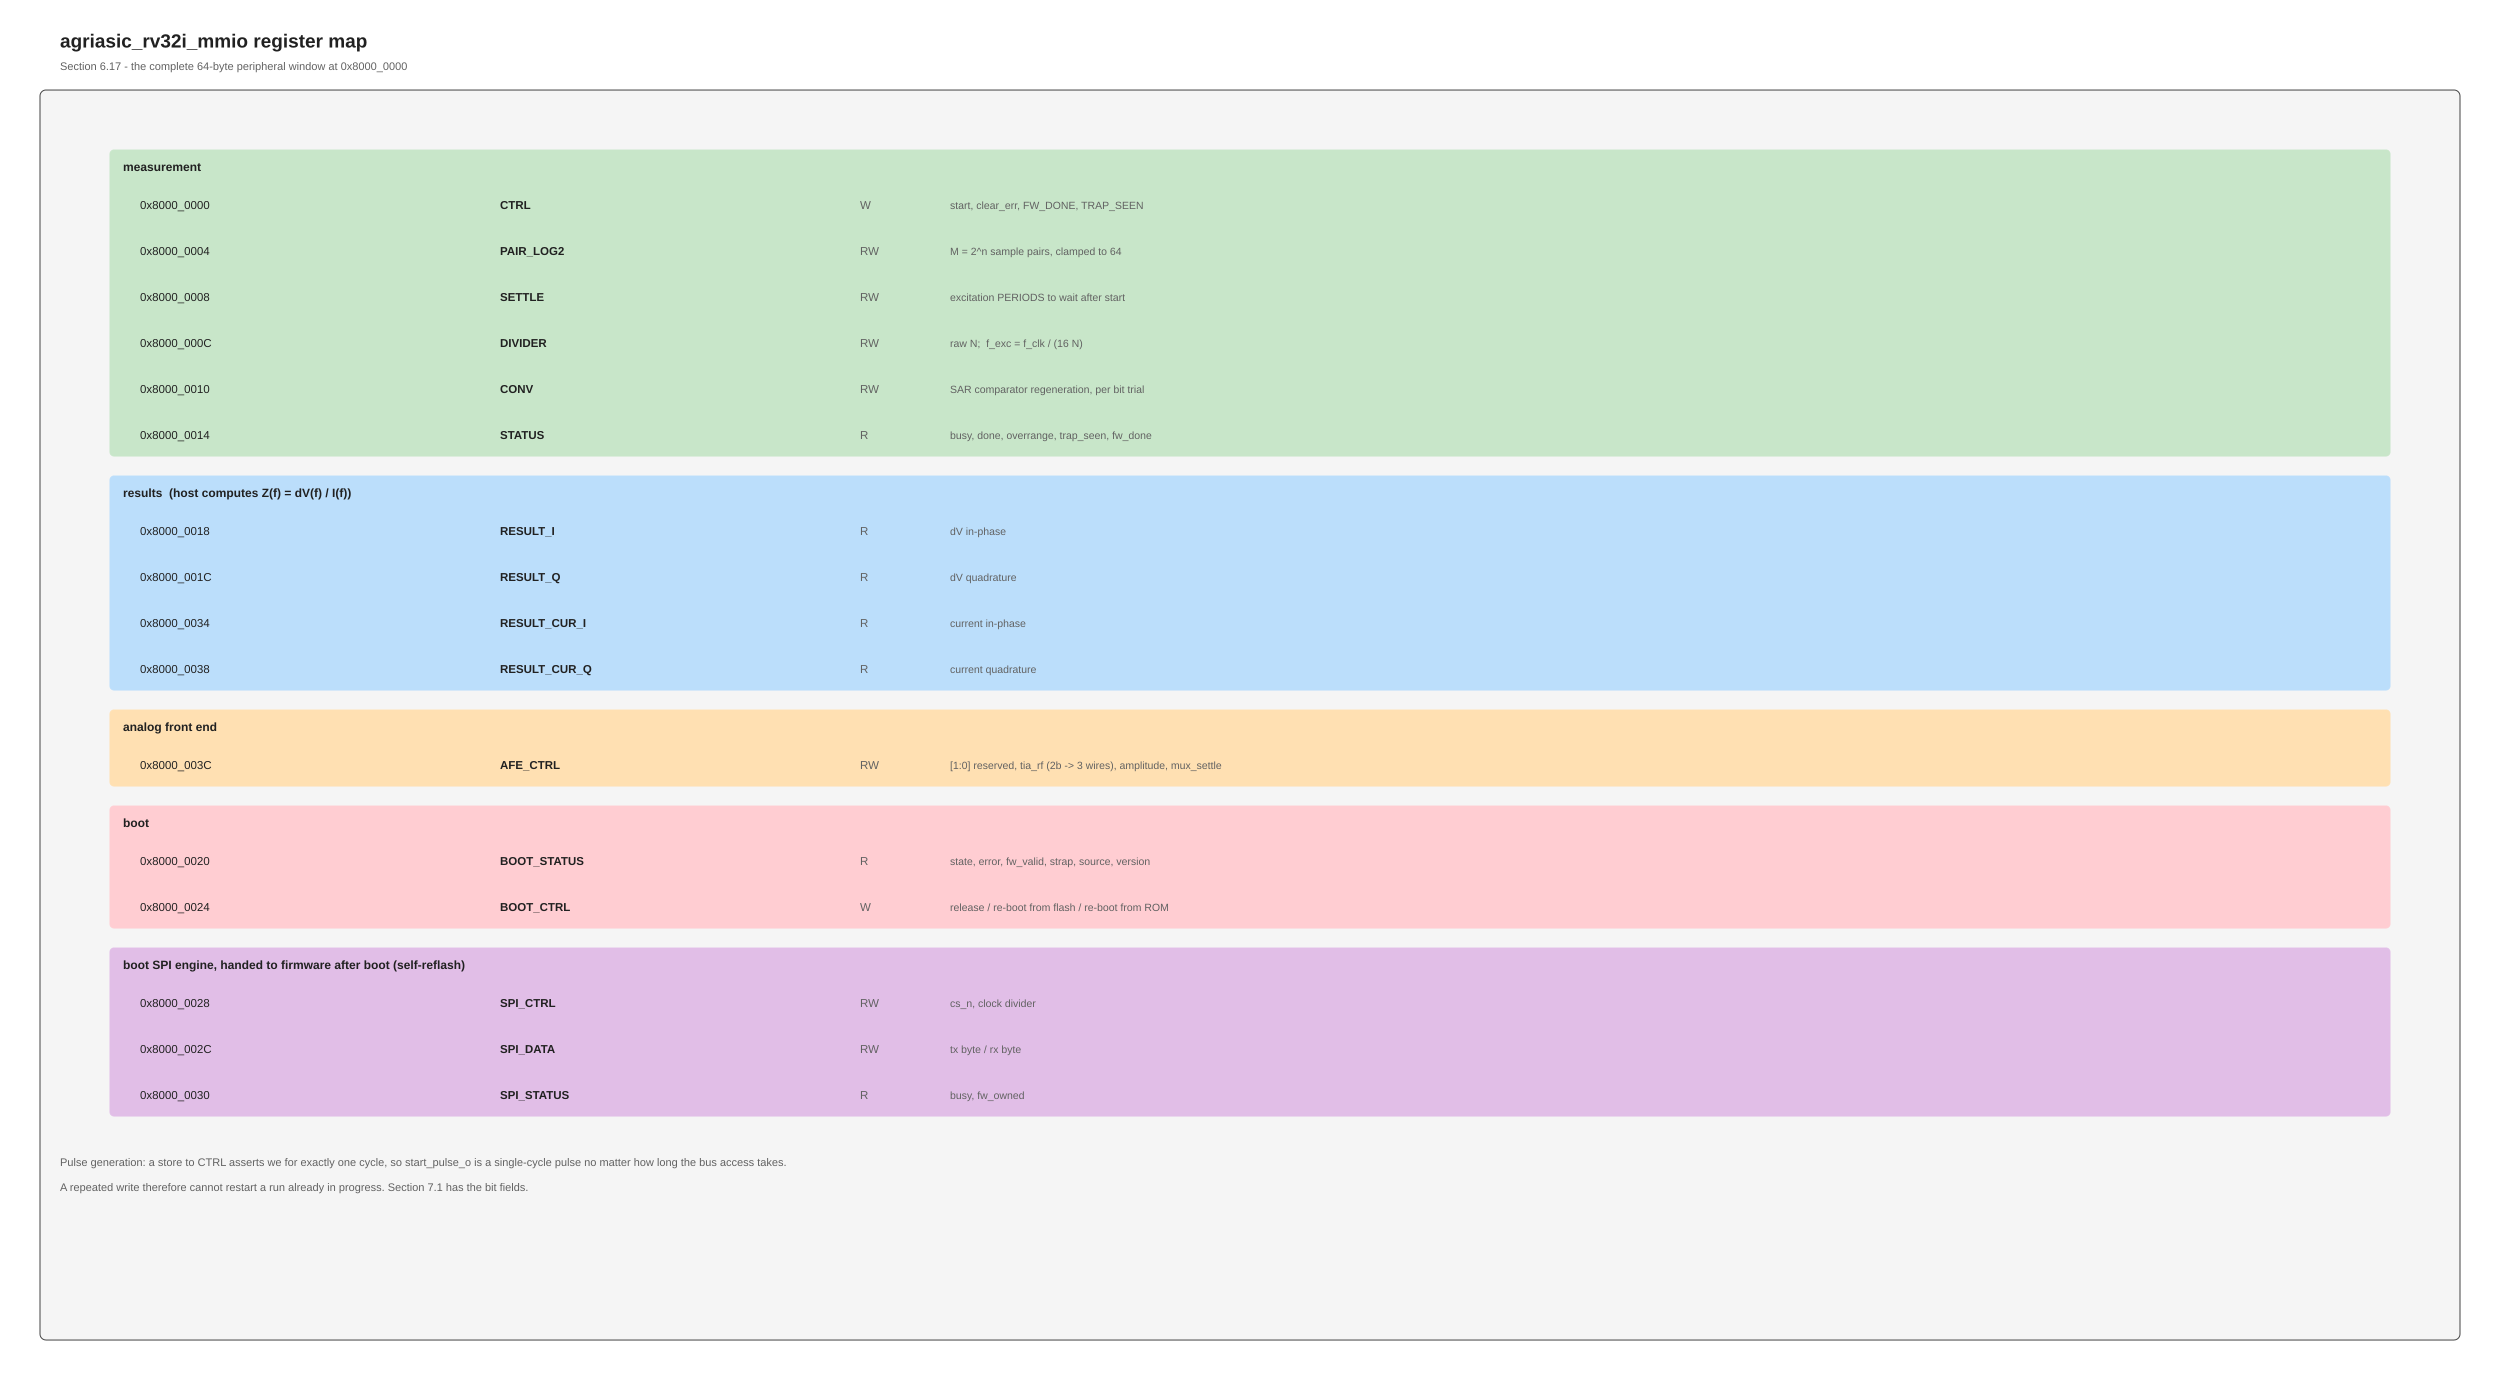
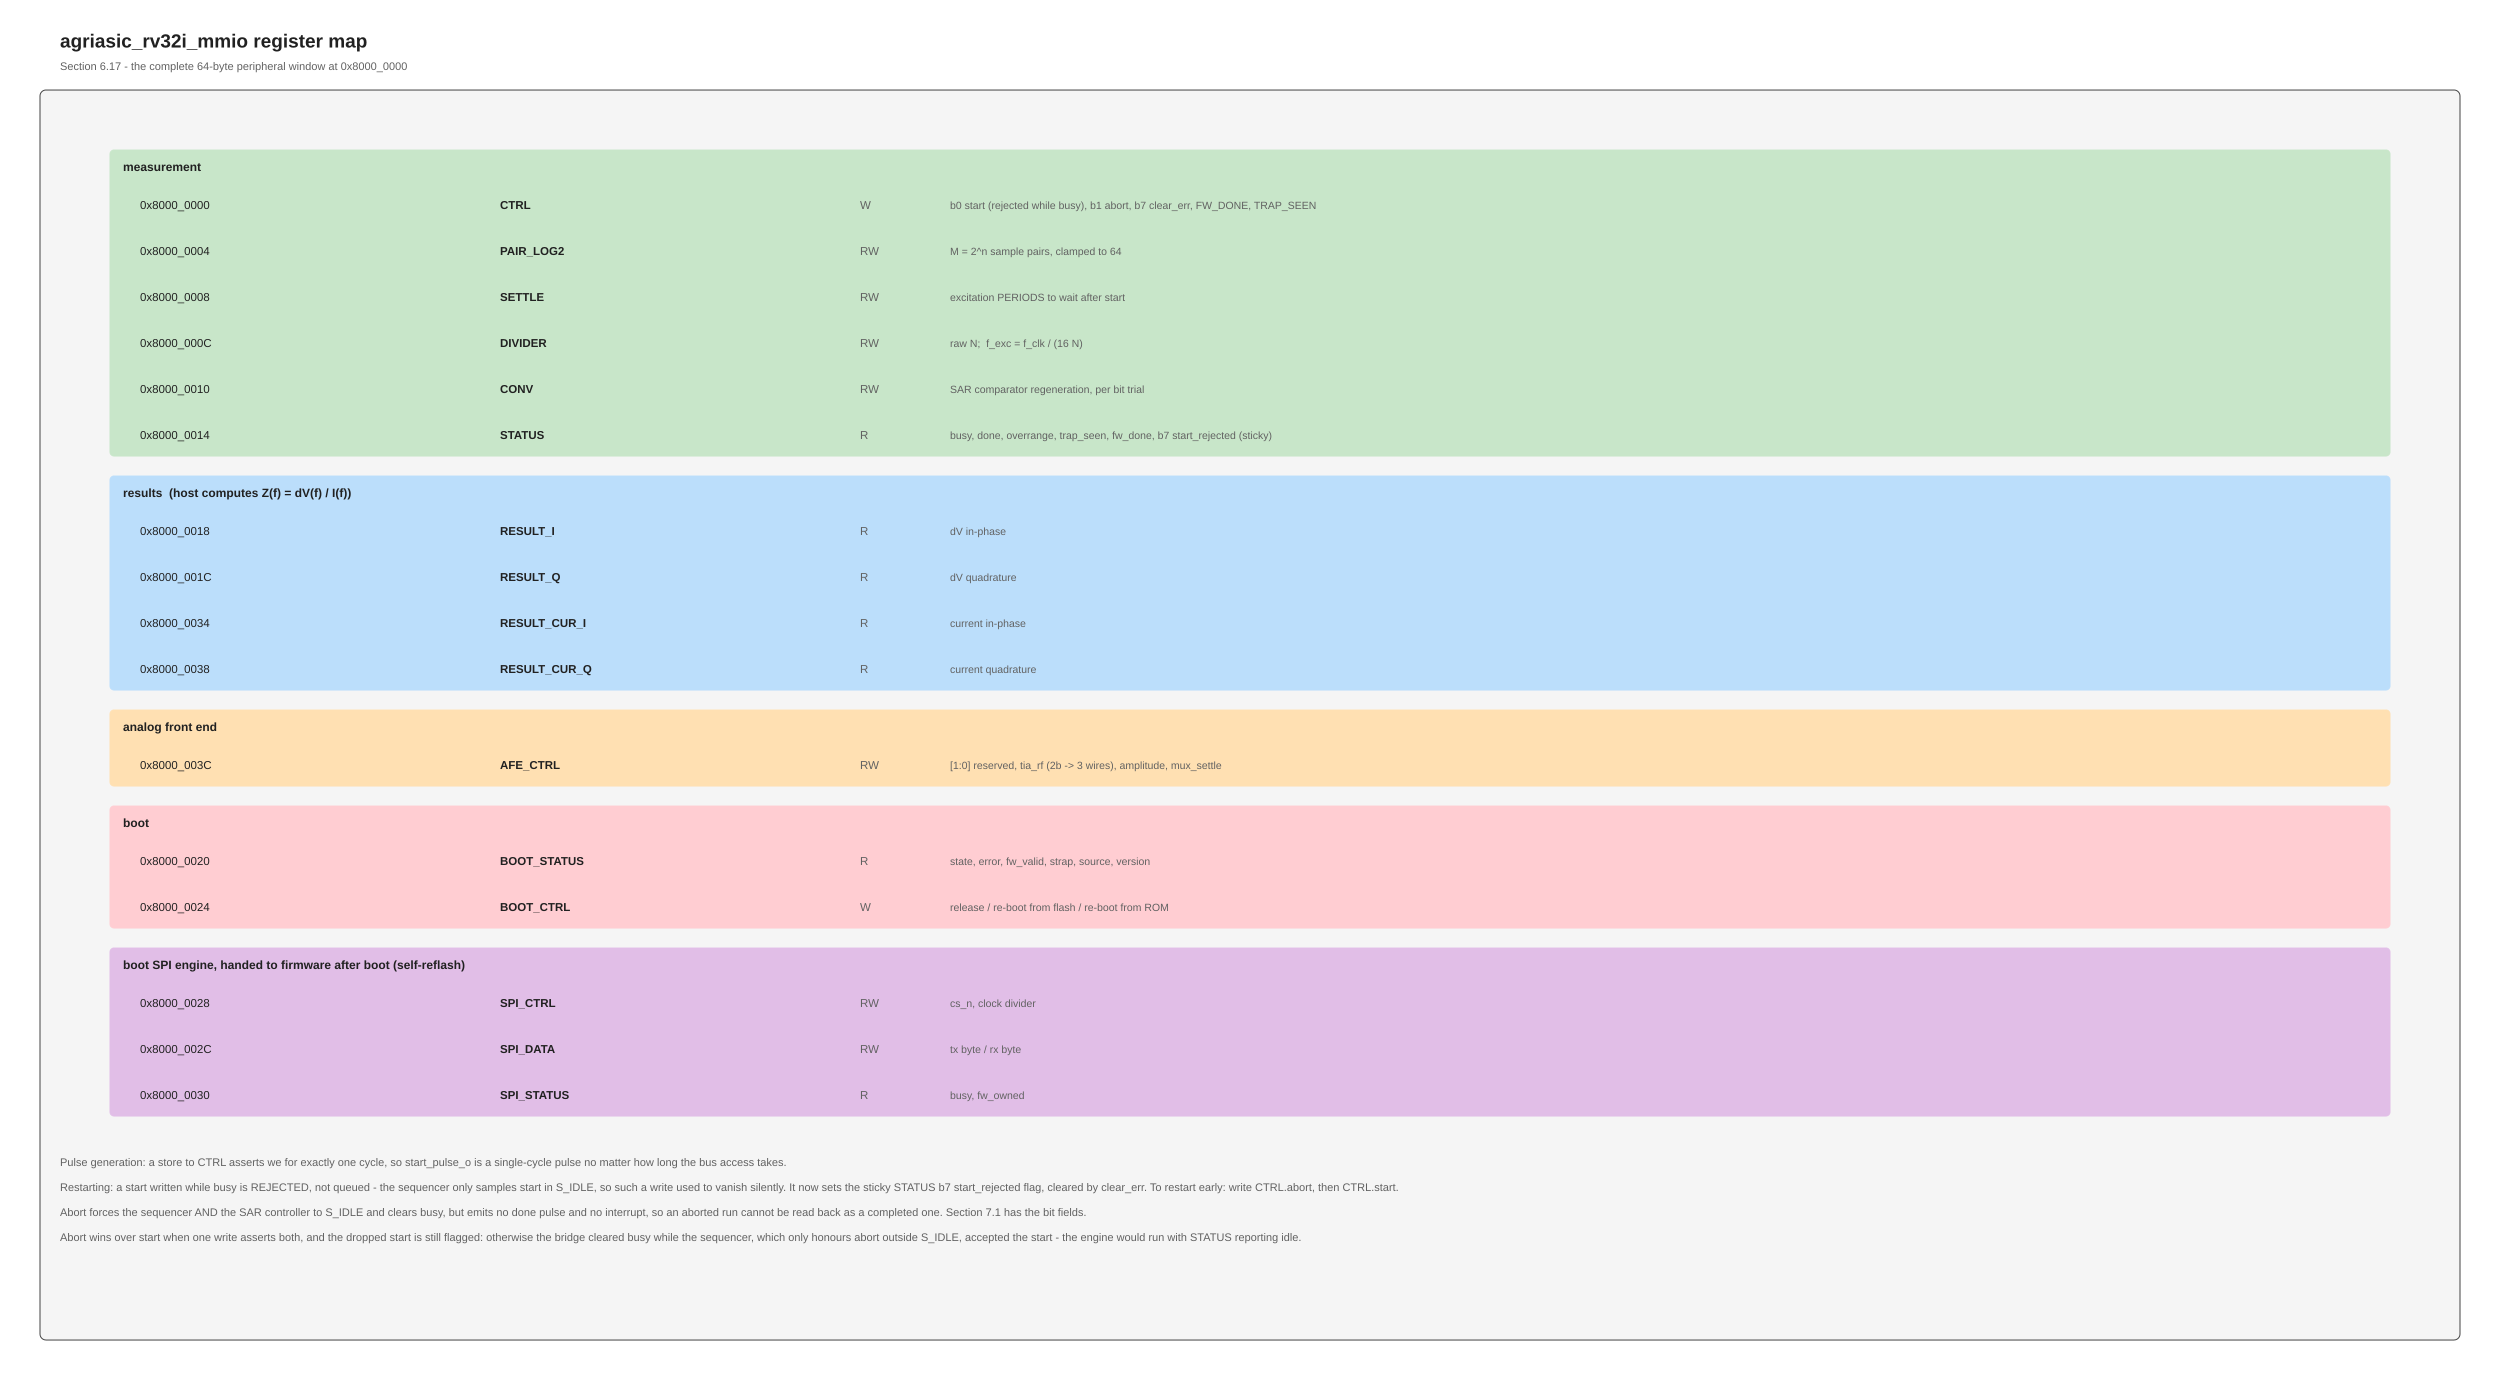
<svg xmlns="http://www.w3.org/2000/svg" width="5000" height="2800" viewBox="0 0 5000 2800" role="img" aria-labelledby="t d">
  <defs>
    <marker id="mb" markerWidth="10" markerHeight="8" refX="9" refY="4" orient="auto">
      <path d="M0,0 L10,4 L0,8 z" fill="#1565C0" />
    </marker>
    <marker id="mg" markerWidth="10" markerHeight="8" refX="9" refY="4" orient="auto">
      <path d="M0,0 L10,4 L0,8 z" fill="#1B5E20" />
    </marker>
    <marker id="mo" markerWidth="10" markerHeight="8" refX="9" refY="4" orient="auto">
      <path d="M0,0 L10,4 L0,8 z" fill="#E65100" />
    </marker>
    <marker id="mp" markerWidth="10" markerHeight="8" refX="9" refY="4" orient="auto">
      <path d="M0,0 L10,4 L0,8 z" fill="#7B1FA2" />
    </marker>
    <marker id="mr" markerWidth="10" markerHeight="8" refX="9" refY="4" orient="auto">
      <path d="M0,0 L10,4 L0,8 z" fill="#B71C1C" />
    </marker>
    <marker id="mk" markerWidth="10" markerHeight="8" refX="9" refY="4" orient="auto">
      <path d="M0,0 L10,4 L0,8 z" fill="#212121" />
    </marker>
    <marker id="my" markerWidth="10" markerHeight="8" refX="9" refY="4" orient="auto">
      <path d="M0,0 L10,4 L0,8 z" fill="#616161" />
    </marker>
  </defs>
  <rect width="5000" height="2800" fill="#fff" />
  <text x="120" y="95" font-family="Arial" font-size="38" font-weight="700" fill="#212121">agriasic_rv32i_mmio register map</text>
  <text x="120" y="140" font-family="Arial" font-size="22" fill="#616161">Section 6.17 - the complete 64-byte peripheral window at 0x8000_0000</text>
  <rect x="80" y="180" width="4840" height="2500" rx="12" fill="#F5F5F5" stroke="#444" stroke-width="2" />
  <rect x="220" y="300" width="4560" height="612" rx="8" fill="#C8E6C9" stroke="#C8E6C9" stroke-width="2" />
  <text x="246" y="342" font-family="Arial" font-size="24" font-weight="700" fill="#212121" xml:space="preserve">measurement</text>
  <text x="280" y="418" font-family="Arial" font-size="23" fill="#212121" xml:space="preserve">0x8000_0000</text>
  <text x="1000" y="418" font-family="Arial" font-size="23" font-weight="700" fill="#212121" xml:space="preserve">CTRL</text>
  <text x="1720" y="418" font-family="Arial" font-size="23" fill="#616161" xml:space="preserve">W</text>
-   <text x="1900" y="418" font-family="Arial" font-size="21" fill="#616161" xml:space="preserve">start, clear_err, FW_DONE, TRAP_SEEN</text>
+   <text x="1900" y="418" font-family="Arial" font-size="21" fill="#616161" xml:space="preserve">b0 start (rejected while busy), b1 abort, b7 clear_err, FW_DONE, TRAP_SEEN</text>
  <text x="280" y="510" font-family="Arial" font-size="23" fill="#212121" xml:space="preserve">0x8000_0004</text>
  <text x="1000" y="510" font-family="Arial" font-size="23" font-weight="700" fill="#212121" xml:space="preserve">PAIR_LOG2</text>
  <text x="1720" y="510" font-family="Arial" font-size="23" fill="#616161" xml:space="preserve">RW</text>
  <text x="1900" y="510" font-family="Arial" font-size="21" fill="#616161" xml:space="preserve">M = 2^n sample pairs, clamped to 64</text>
  <text x="280" y="602" font-family="Arial" font-size="23" fill="#212121" xml:space="preserve">0x8000_0008</text>
  <text x="1000" y="602" font-family="Arial" font-size="23" font-weight="700" fill="#212121" xml:space="preserve">SETTLE</text>
  <text x="1720" y="602" font-family="Arial" font-size="23" fill="#616161" xml:space="preserve">RW</text>
  <text x="1900" y="602" font-family="Arial" font-size="21" fill="#616161" xml:space="preserve">excitation PERIODS to wait after start</text>
  <text x="280" y="694" font-family="Arial" font-size="23" fill="#212121" xml:space="preserve">0x8000_000C</text>
  <text x="1000" y="694" font-family="Arial" font-size="23" font-weight="700" fill="#212121" xml:space="preserve">DIVIDER</text>
  <text x="1720" y="694" font-family="Arial" font-size="23" fill="#616161" xml:space="preserve">RW</text>
  <text x="1900" y="694" font-family="Arial" font-size="21" fill="#616161" xml:space="preserve">raw N;  f_exc = f_clk / (16 N)</text>
  <text x="280" y="786" font-family="Arial" font-size="23" fill="#212121" xml:space="preserve">0x8000_0010</text>
  <text x="1000" y="786" font-family="Arial" font-size="23" font-weight="700" fill="#212121" xml:space="preserve">CONV</text>
  <text x="1720" y="786" font-family="Arial" font-size="23" fill="#616161" xml:space="preserve">RW</text>
  <text x="1900" y="786" font-family="Arial" font-size="21" fill="#616161" xml:space="preserve">SAR comparator regeneration, per bit trial</text>
  <text x="280" y="878" font-family="Arial" font-size="23" fill="#212121" xml:space="preserve">0x8000_0014</text>
  <text x="1000" y="878" font-family="Arial" font-size="23" font-weight="700" fill="#212121" xml:space="preserve">STATUS</text>
  <text x="1720" y="878" font-family="Arial" font-size="23" fill="#616161" xml:space="preserve">R</text>
-   <text x="1900" y="878" font-family="Arial" font-size="21" fill="#616161" xml:space="preserve">busy, done, overrange, trap_seen, fw_done</text>
+   <text x="1900" y="878" font-family="Arial" font-size="21" fill="#616161" xml:space="preserve">busy, done, overrange, trap_seen, fw_done, b7 start_rejected (sticky)</text>
  <rect x="220" y="952" width="4560" height="428" rx="8" fill="#BBDEFB" stroke="#BBDEFB" stroke-width="2" />
  <text x="246" y="994" font-family="Arial" font-size="24" font-weight="700" fill="#212121" xml:space="preserve">results  (host computes Z(f) = dV(f) / I(f))</text>
  <text x="280" y="1070" font-family="Arial" font-size="23" fill="#212121" xml:space="preserve">0x8000_0018</text>
  <text x="1000" y="1070" font-family="Arial" font-size="23" font-weight="700" fill="#212121" xml:space="preserve">RESULT_I</text>
  <text x="1720" y="1070" font-family="Arial" font-size="23" fill="#616161" xml:space="preserve">R</text>
  <text x="1900" y="1070" font-family="Arial" font-size="21" fill="#616161" xml:space="preserve">dV in-phase</text>
  <text x="280" y="1162" font-family="Arial" font-size="23" fill="#212121" xml:space="preserve">0x8000_001C</text>
  <text x="1000" y="1162" font-family="Arial" font-size="23" font-weight="700" fill="#212121" xml:space="preserve">RESULT_Q</text>
  <text x="1720" y="1162" font-family="Arial" font-size="23" fill="#616161" xml:space="preserve">R</text>
  <text x="1900" y="1162" font-family="Arial" font-size="21" fill="#616161" xml:space="preserve">dV quadrature</text>
  <text x="280" y="1254" font-family="Arial" font-size="23" fill="#212121" xml:space="preserve">0x8000_0034</text>
  <text x="1000" y="1254" font-family="Arial" font-size="23" font-weight="700" fill="#212121" xml:space="preserve">RESULT_CUR_I</text>
  <text x="1720" y="1254" font-family="Arial" font-size="23" fill="#616161" xml:space="preserve">R</text>
  <text x="1900" y="1254" font-family="Arial" font-size="21" fill="#616161" xml:space="preserve">current in-phase</text>
  <text x="280" y="1346" font-family="Arial" font-size="23" fill="#212121" xml:space="preserve">0x8000_0038</text>
  <text x="1000" y="1346" font-family="Arial" font-size="23" font-weight="700" fill="#212121" xml:space="preserve">RESULT_CUR_Q</text>
  <text x="1720" y="1346" font-family="Arial" font-size="23" fill="#616161" xml:space="preserve">R</text>
  <text x="1900" y="1346" font-family="Arial" font-size="21" fill="#616161" xml:space="preserve">current quadrature</text>
  <rect x="220" y="1420" width="4560" height="152" rx="8" fill="#FFE0B2" stroke="#FFE0B2" stroke-width="2" />
  <text x="246" y="1462" font-family="Arial" font-size="24" font-weight="700" fill="#212121" xml:space="preserve">analog front end</text>
  <text x="280" y="1538" font-family="Arial" font-size="23" fill="#212121" xml:space="preserve">0x8000_003C</text>
  <text x="1000" y="1538" font-family="Arial" font-size="23" font-weight="700" fill="#212121" xml:space="preserve">AFE_CTRL</text>
  <text x="1720" y="1538" font-family="Arial" font-size="23" fill="#616161" xml:space="preserve">RW</text>
  <text x="1900" y="1538" font-family="Arial" font-size="21" fill="#616161" xml:space="preserve">[1:0] reserved, tia_rf (2b -&gt; 3 wires), amplitude, mux_settle</text>
  <rect x="220" y="1612" width="4560" height="244" rx="8" fill="#FFCDD2" stroke="#FFCDD2" stroke-width="2" />
  <text x="246" y="1654" font-family="Arial" font-size="24" font-weight="700" fill="#212121" xml:space="preserve">boot</text>
  <text x="280" y="1730" font-family="Arial" font-size="23" fill="#212121" xml:space="preserve">0x8000_0020</text>
  <text x="1000" y="1730" font-family="Arial" font-size="23" font-weight="700" fill="#212121" xml:space="preserve">BOOT_STATUS</text>
  <text x="1720" y="1730" font-family="Arial" font-size="23" fill="#616161" xml:space="preserve">R</text>
  <text x="1900" y="1730" font-family="Arial" font-size="21" fill="#616161" xml:space="preserve">state, error, fw_valid, strap, source, version</text>
  <text x="280" y="1822" font-family="Arial" font-size="23" fill="#212121" xml:space="preserve">0x8000_0024</text>
  <text x="1000" y="1822" font-family="Arial" font-size="23" font-weight="700" fill="#212121" xml:space="preserve">BOOT_CTRL</text>
  <text x="1720" y="1822" font-family="Arial" font-size="23" fill="#616161" xml:space="preserve">W</text>
  <text x="1900" y="1822" font-family="Arial" font-size="21" fill="#616161" xml:space="preserve">release / re-boot from flash / re-boot from ROM</text>
  <rect x="220" y="1896" width="4560" height="336" rx="8" fill="#E1BEE7" stroke="#E1BEE7" stroke-width="2" />
  <text x="246" y="1938" font-family="Arial" font-size="24" font-weight="700" fill="#212121" xml:space="preserve">boot SPI engine, handed to firmware after boot (self-reflash)</text>
  <text x="280" y="2014" font-family="Arial" font-size="23" fill="#212121" xml:space="preserve">0x8000_0028</text>
  <text x="1000" y="2014" font-family="Arial" font-size="23" font-weight="700" fill="#212121" xml:space="preserve">SPI_CTRL</text>
  <text x="1720" y="2014" font-family="Arial" font-size="23" fill="#616161" xml:space="preserve">RW</text>
  <text x="1900" y="2014" font-family="Arial" font-size="21" fill="#616161" xml:space="preserve">cs_n, clock divider</text>
  <text x="280" y="2106" font-family="Arial" font-size="23" fill="#212121" xml:space="preserve">0x8000_002C</text>
  <text x="1000" y="2106" font-family="Arial" font-size="23" font-weight="700" fill="#212121" xml:space="preserve">SPI_DATA</text>
  <text x="1720" y="2106" font-family="Arial" font-size="23" fill="#616161" xml:space="preserve">RW</text>
  <text x="1900" y="2106" font-family="Arial" font-size="21" fill="#616161" xml:space="preserve">tx byte / rx byte</text>
  <text x="280" y="2198" font-family="Arial" font-size="23" fill="#212121" xml:space="preserve">0x8000_0030</text>
  <text x="1000" y="2198" font-family="Arial" font-size="23" font-weight="700" fill="#212121" xml:space="preserve">SPI_STATUS</text>
  <text x="1720" y="2198" font-family="Arial" font-size="23" fill="#616161" xml:space="preserve">R</text>
  <text x="1900" y="2198" font-family="Arial" font-size="21" fill="#616161" xml:space="preserve">busy, fw_owned</text>
  <text x="120" y="2332" font-family="Arial" font-size="22" fill="#616161" xml:space="preserve">Pulse generation: a store to CTRL asserts we for exactly one cycle, so start_pulse_o is a single-cycle pulse no matter how long the bus access takes.</text>
-   <text x="120" y="2382" font-family="Arial" font-size="22" fill="#616161" xml:space="preserve">A repeated write therefore cannot restart a run already in progress. Section 7.1 has the bit fields.</text>
+   <text x="120" y="2382" font-family="Arial" font-size="22" fill="#616161" xml:space="preserve">Restarting: a start written while busy is REJECTED, not queued - the sequencer only samples start in S_IDLE, so such a write used to vanish silently. It now sets the sticky STATUS b7 start_rejected flag, cleared by clear_err. To restart early: write CTRL.abort, then CTRL.start.</text>
+   <text x="120" y="2432" font-family="Arial" font-size="22" fill="#616161" xml:space="preserve">Abort forces the sequencer AND the SAR controller to S_IDLE and clears busy, but emits no done pulse and no interrupt, so an aborted run cannot be read back as a completed one. Section 7.1 has the bit fields.</text>
+   <text x="120" y="2482" font-family="Arial" font-size="22" fill="#616161" xml:space="preserve">Abort wins over start when one write asserts both, and the dropped start is still flagged: otherwise the bridge cleared busy while the sequencer, which only honours abort outside S_IDLE, accepted the start - the engine would run with STATUS reporting idle.</text>
</svg>
